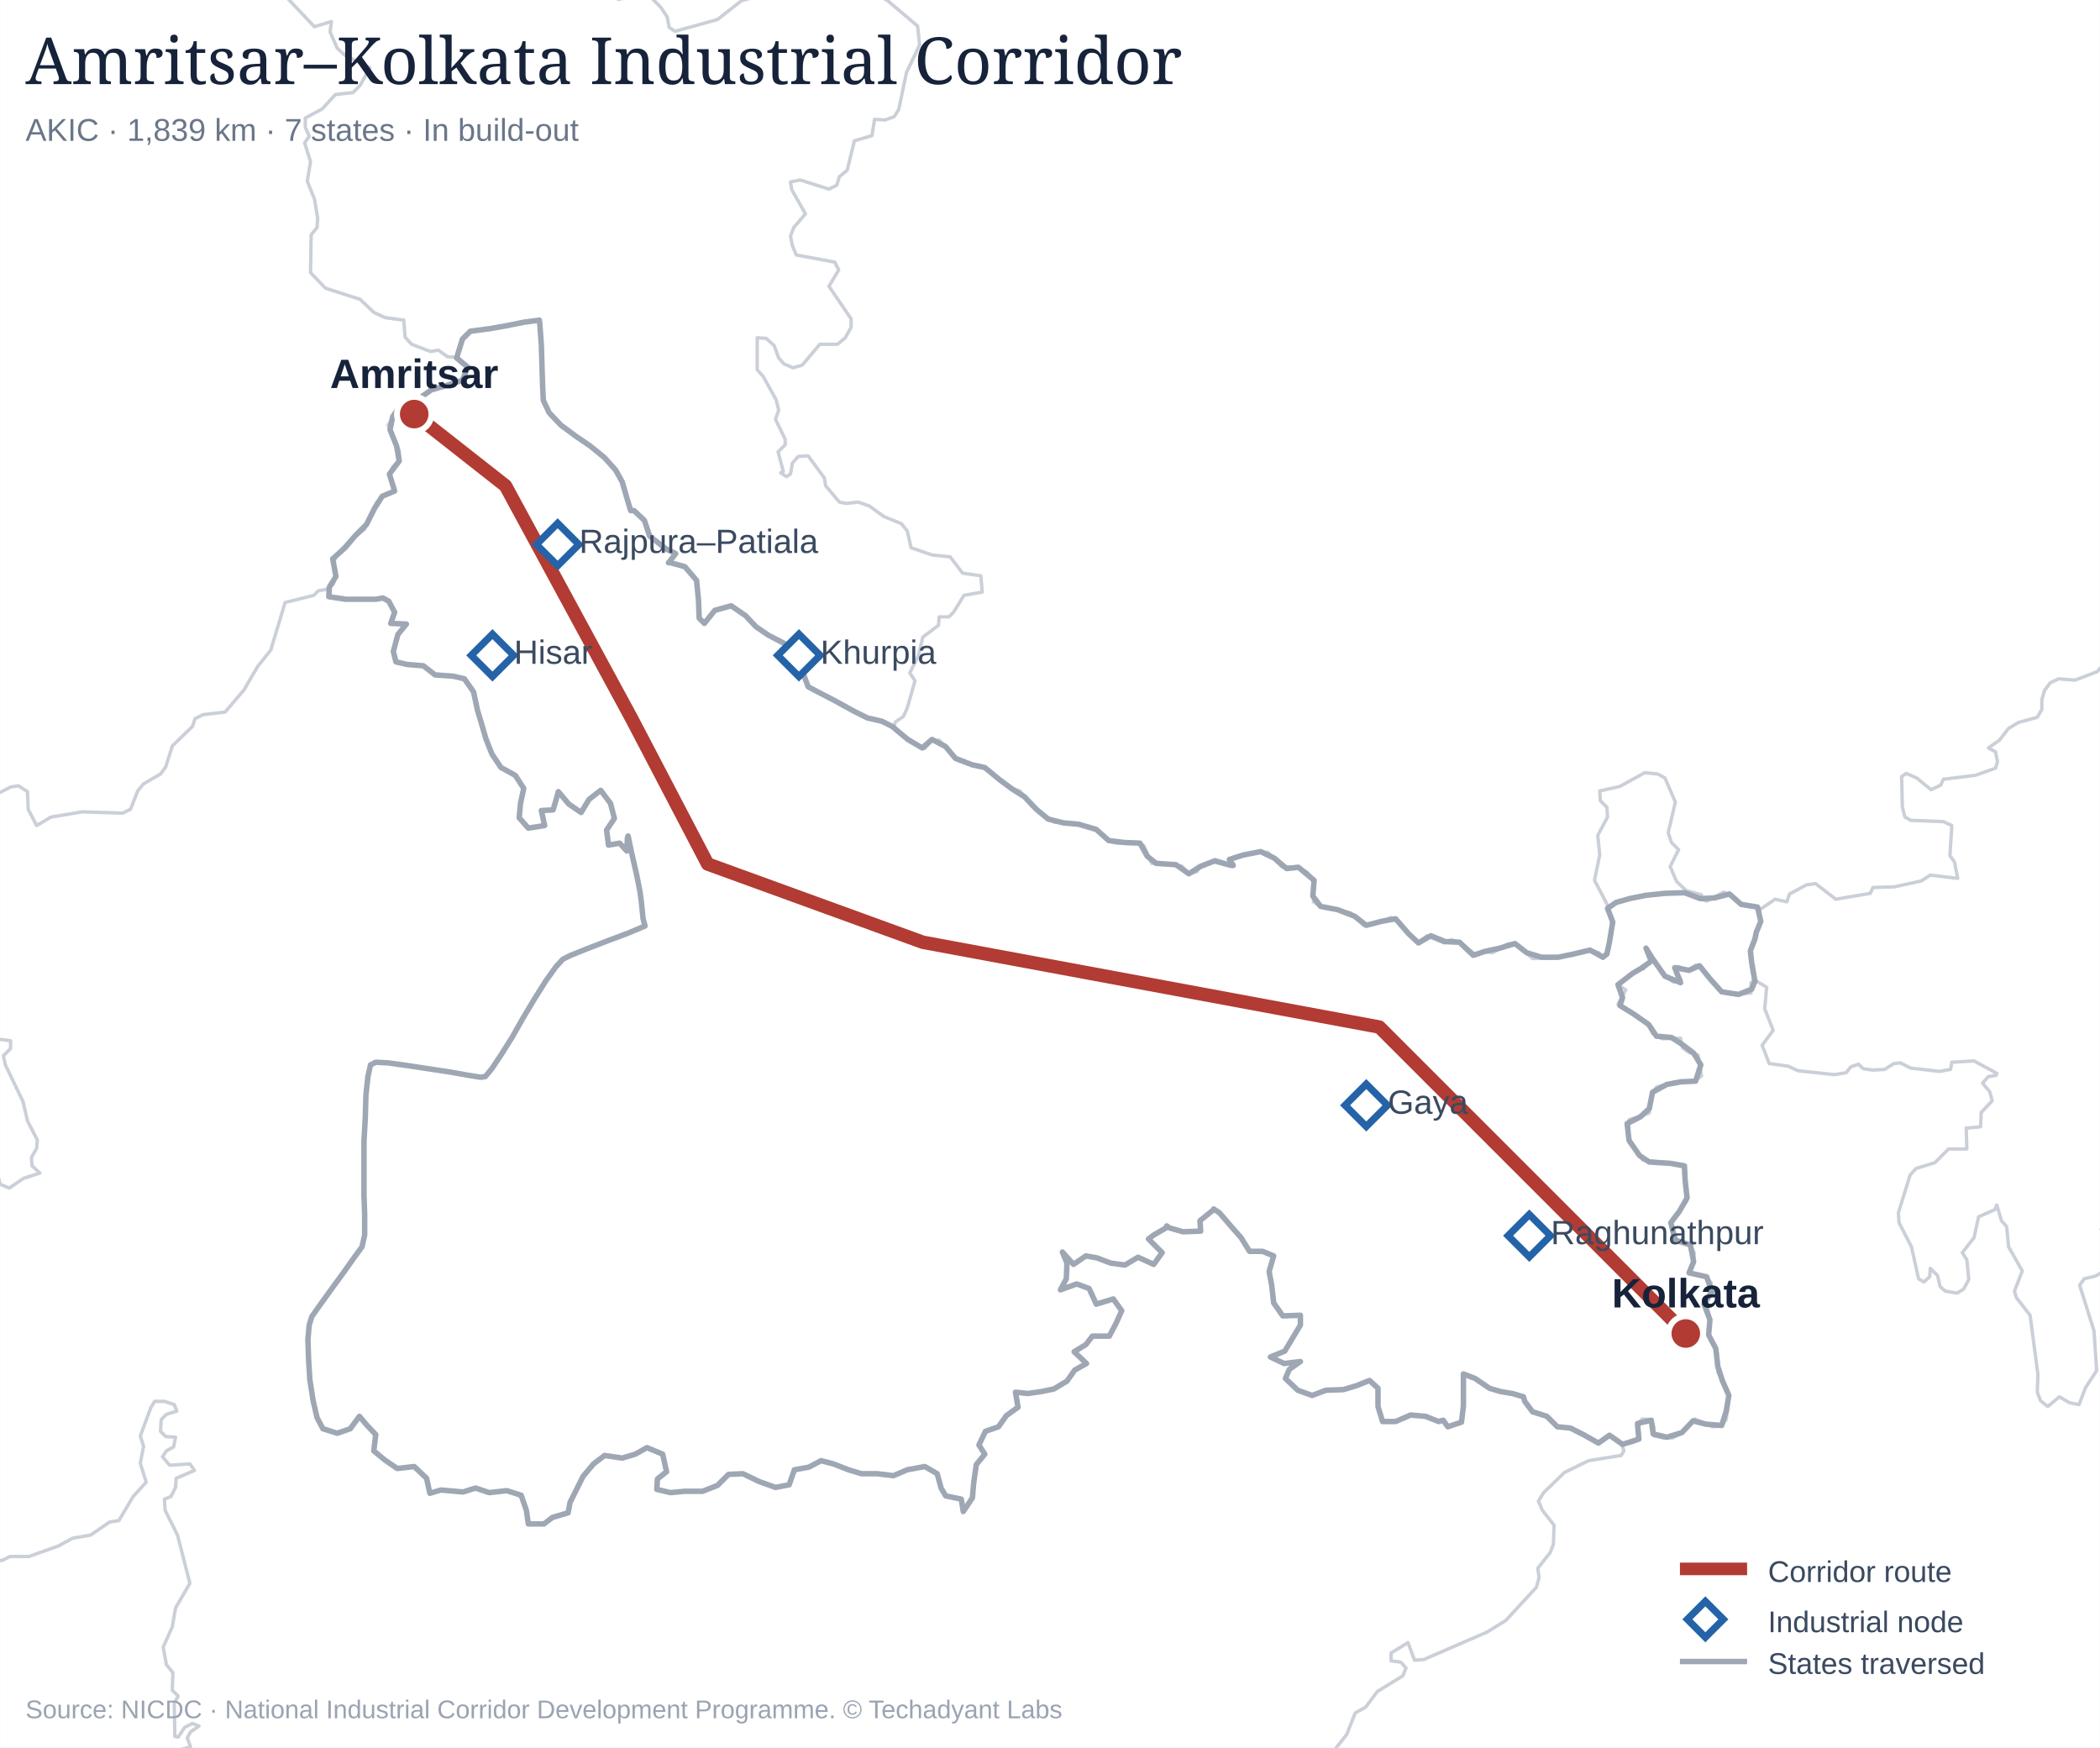
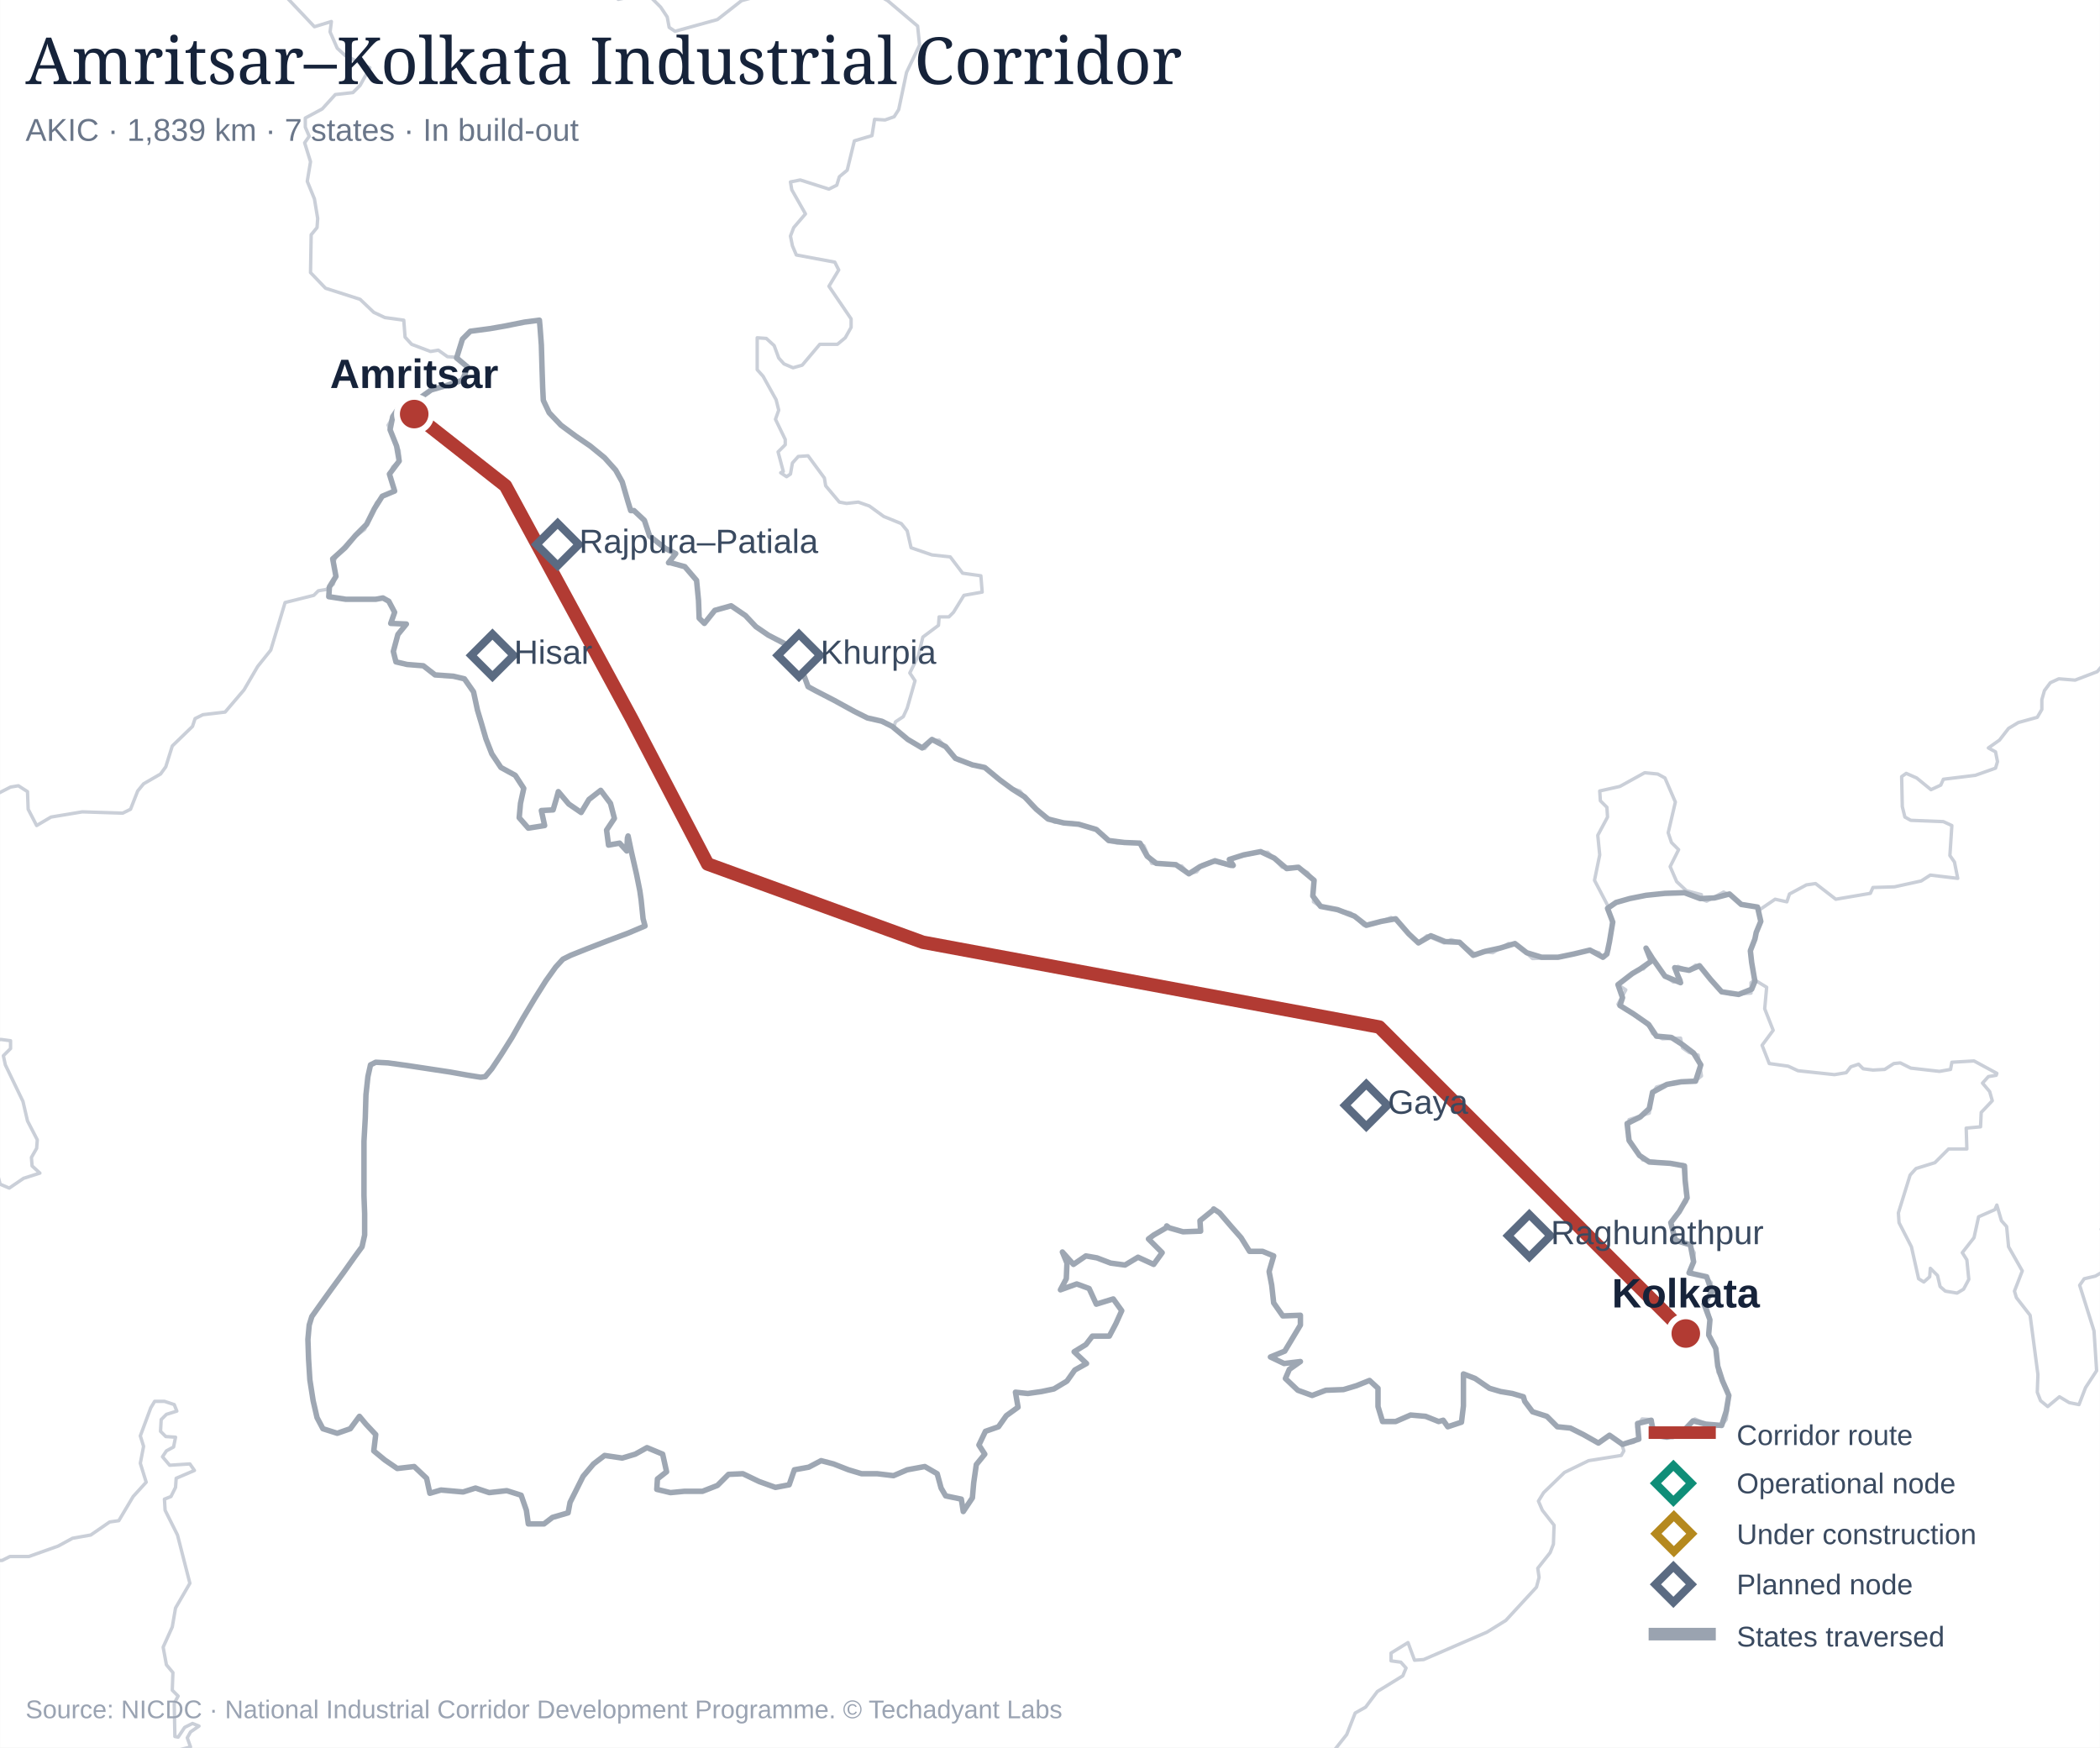
<svg xmlns="http://www.w3.org/2000/svg" width="1180" height="982" viewBox="73.5 90.5 322.0 268.0" role="img" aria-label="Map of the Amritsar–Kolkata Industrial Corridor">
  <rect x="73.5" y="90.5" width="322.0" height="268.0" fill="#FFFFFF" />
  <path d="M79.2,265.3 L79.1,266.6 L78.3,268.0 L78.4,269.3 L79.6,270.4 L77.1,271.2 L74.9,272.7 L73.5,272.1 L72.8,269.4 L70.1,270.2 L65.4,270.9 L63.9,273.2 L61.1,272.6 L57.2,270.3 L55.8,270.1 L54.4,270.7 L52.8,270.9 L50.1,270.1 L47.3,270.2 L46.3,269.3 L44.8,269.7 L44.8,272.3 L43.6,275.1 L37.4,274.0 L36.7,274.6 L36.0,276.4 L36.0,279.2 L34.9,280.0 L35.7,281.1 L37.1,281.3 L41.8,277.8 L43.4,277.3 L44.2,278.2 L43.3,279.0 L39.1,281.2 L38.4,282.5 L39.1,283.7 L42.6,288.4 L46.4,291.2 L52.6,294.7 L57.4,295.4 L59.2,293.6 L62.6,294.2 L63.7,294.0 L63.9,292.8 L65.4,291.9 L66.7,292.5 L68.3,292.0 L69.4,290.2 L70.9,290.9 L70.9,292.3 L68.5,294.0 L66.2,296.0 L65.5,297.2 L64.3,298.0 L61.1,298.2 L60.2,299.0 L56.0,300.5 L54.4,300.0 L51.9,301.0 L50.4,301.0 L49.1,298.5 L46.0,299.0 L45.5,300.3 L46.1,304.9 L46.8,305.9 L54.5,313.3 L57.8,317.0 L58.8,319.3 L60.7,322.0 L67.2,328.2 L69.7,328.4 L72.2,329.8 L73.8,329.8 L75.0,329.2 L77.9,329.2 L82.4,327.6 L84.6,326.4 L87.4,325.9 L90.3,323.9 L91.7,323.7 L93.9,320.0 L95.9,317.8 L95.0,314.9 L95.5,312.3 L95.0,310.7 L96.6,306.4 L97.2,305.4 L98.7,305.4 L100.2,305.9 L100.6,306.9 L99.0,307.4 L98.2,308.2 L98.1,310.0 L98.9,310.8 L100.4,310.9 L100.1,312.4 L99.0,313.0 L98.4,313.9 L99.5,315.2 L102.6,315.0 L103.3,316.0 L100.5,317.2 L100.4,318.6 L99.7,320.0 L98.7,320.4 L98.8,322.1 L100.7,325.9 L102.6,333.3 L100.4,337.1 L99.9,340.0 L98.5,343.1 L99.0,345.8 L100.0,347.0 L99.9,349.7 L100.8,350.6 L100.2,351.7 L100.3,356.8 L100.8,356.9 L101.8,355.4 L103.0,354.8 L104.0,355.2 L102.7,356.1 L102.2,357.0 L102.7,358.4 L101.2,358.8 L100.5,359.7 L101.6,362.9 L100.6,364.5 L102.6,367.8 L103.0,370.4 L104.9,374.8 L105.1,377.6 L104.7,379.2 L105.9,381.0 L105.8,382.7 L106.4,383.9 L106.3,388.4 L106.9,391.3 L107.1,394.1 L109.1,400.0 L109.7,402.9 L111.3,405.1 L111.1,405.4 L113.0,409.7 L114.6,409.8 L114.8,410.4 L113.6,411.0 L113.9,412.2 L115.1,413.6 L116.4,416.4 L118.2,418.9 L118.6,420.1 L120.0,420.6 L121.1,421.7 L121.2,423.9 L122.4,424.7 L123.4,430.4 L124.9,433.4 L126.1,437.6 L125.9,439.1 L126.8,446.4 L132.0,459.1 L133.5,461.1 L136.9,464.0 L139.7,467.3 L140.8,470.7 L144.1,476.9 L144.5,480.0 L145.8,484.3 L147.9,488.2 L149.1,488.7 L150.0,490.0 L148.4,491.1 L150.4,497.2 L151.3,503.2 L152.1,504.5 L152.3,507.2 L154.2,509.8 L154.5,511.0 L155.3,512.4 L160.0,516.2 L162.4,517.6 L162.6,519.0 L165.0,521.1 L166.7,521.0 L169.0,522.5 L171.9,523.1 L178.1,519.2 L182.1,517.3 L183.1,510.0 L183.7,508.5 L184.8,507.7 L186.1,507.1 L187.7,507.1 L190.4,506.2 L196.8,505.6 L197.7,504.9 L196.3,502.4 L194.9,501.2 L194.9,500.4 L196.1,497.1 L200.0,492.8 L199.5,491.5 L201.2,488.8 L206.9,489.1 L210.1,488.3 L211.0,487.7 L210.1,484.6 L210.2,481.6 L209.5,477.4 L209.6,474.5 L208.2,470.2 L209.2,469.0 L208.3,466.3 L210.1,460.5 L212.7,459.1 L214.2,456.7 L213.8,455.3 L212.9,454.0 L216.3,451.3 L216.8,449.7 L218.2,447.3 L218.2,444.2 L217.4,441.5 L216.3,440.4 L214.3,439.7 L214.0,438.5 L215.3,438.3 L216.8,439.0 L216.9,438.0 L216.3,435.0 L213.6,429.2 L215.4,426.9 L215.4,426.1 L213.2,418.0 L212.8,413.7 L214.8,411.8 L216.9,408.1 L219.6,405.9 L220.6,405.6 L222.3,405.5 L223.7,406.1 L224.5,407.2 L226.0,407.7 L228.7,404.1 L229.7,403.4 L229.9,401.6 L230.9,400.9 L231.6,397.6 L232.4,397.0 L233.9,396.5 L236.4,397.9 L238.1,397.8 L240.9,397.1 L245.2,395.2 L247.5,393.5 L248.1,392.6 L248.1,390.7 L247.3,386.1 L254.5,381.4 L258.5,380.0 L262.4,376.6 L263.7,371.3 L267.3,368.4 L271.6,366.1 L273.6,364.6 L280.0,356.5 L281.3,353.2 L282.9,352.3 L284.7,349.9 L288.6,347.5 L289.1,346.3 L288.3,345.4 L286.8,345.2 L286.8,344.0 L289.4,342.4 L290.4,345.1 L291.8,345.0 L301.5,340.8 L304.4,339.0 L309.1,333.9 L309.5,332.4 L309.3,331.0 L311.2,328.6 L311.7,327.3 L311.8,324.4 L310.0,322.1 L309.4,320.7 L310.2,319.4 L313.4,316.3 L317.1,314.5 L322.1,313.7 L322.5,313.0 L322.2,312.0 L324.0,311.7 L324.8,310.9 L324.5,309.3 L325.3,308.1 L326.7,308.2 L327.1,309.3 L327.1,310.7 L328.5,311.0 L330.0,311.0 L331.3,310.3 L333.4,308.1 L336.1,309.3 L337.4,309.2 L338.2,308.2 L338.6,305.2 L338.4,303.7 L336.9,300.9 L336.8,297.9 L335.5,295.4 L335.7,292.6 L335.0,289.8 L336.0,288.7 L335.9,287.2 L335.0,286.3 L333.2,285.9 L332.6,285.3 L333.2,284.2 L333.3,282.6 L332.5,281.2 L331.1,280.9 L330.0,280.0 L329.7,278.3 L330.2,277.1 L332.1,274.8 L331.6,269.1 L325.4,268.4 L323.1,264.9 L323.3,262.2 L326.4,261.2 L326.8,258.3 L327.5,257.2 L330.4,256.4 L333.3,256.4 L334.4,255.5 L333.9,252.3 L332.5,251.9 L331.5,251.2 L331.2,249.7 L328.4,249.8 L326.9,249.0 L326.4,247.9 L325.3,247.0 L321.6,244.5 L322.8,242.3 L321.6,241.5 L324.5,239.3 L325.3,238.9 L325.5,239.1 L326.7,237.8 L326.0,236.0 L328.8,240.2 L330.1,241.1 L331.3,240.8 L330.5,239.3 L330.8,238.7 L332.4,239.3 L333.5,238.5 L334.4,238.9 L337.4,242.6 L339.0,243.0 L342.0,242.8 L342.0,241.2 L342.6,240.8 L344.4,241.9 L344.1,245.2 L345.4,248.5 L343.7,250.8 L344.8,253.6 L347.7,254.0 L349.2,254.7 L354.8,255.3 L356.6,255.0 L357.3,254.1 L358.5,253.7 L359.2,254.4 L360.7,254.6 L362.5,254.5 L363.9,253.6 L364.9,253.5 L366.5,254.3 L370.9,254.8 L372.6,254.5 L372.8,253.4 L376.2,253.2 L379.7,255.1 L379.6,255.4 L378.4,255.6 L377.5,256.6 L378.6,257.9 L379.0,259.3 L377.3,261.1 L377.2,263.3 L375.0,263.5 L375.1,266.7 L372.3,266.7 L370.2,268.8 L367.3,269.7 L366.4,270.7 L364.6,276.5 L364.7,278.0 L366.6,281.7 L367.7,286.6 L368.5,287.1 L369.4,286.3 L369.5,285.0 L370.6,286.1 L371.0,287.8 L371.8,288.5 L373.6,288.8 L374.6,288.2 L375.4,286.7 L375.1,283.7 L374.4,282.6 L376.2,280.3 L376.9,277.1 L379.4,276.0 L379.7,275.3 L380.4,277.7 L381.2,278.6 L381.5,281.7 L383.6,285.4 L382.4,288.5 L382.7,289.5 L384.8,292.2 L386.0,301.3 L385.9,304.0 L386.4,305.3 L387.5,306.2 L389.3,304.7 L390.8,305.6 L392.3,305.9 L393.3,303.3 L395.0,300.7 L394.6,294.6 L392.4,287.6 L393.1,286.6 L394.8,286.2 L396.9,285.0 L397.0,283.8 L397.2,281.0 L395.7,279.0 L396.6,277.9 L396.9,273.3 L396.4,270.8 L399.2,269.2 L400.5,270.2 L401.2,270.0 L403.8,270.4 L404.7,270.9 L405.9,270.3 L406.7,269.1 L406.2,267.7 L407.4,264.8 L408.1,261.9 L409.0,261.1 L409.9,257.9 L411.9,254.1 L411.8,251.1 L410.1,249.0 L409.6,247.6 L411.0,245.7 L412.7,244.7 L414.7,241.9 L415.4,237.5 L416.4,234.5 L414.4,227.7 L415.7,226.0 L417.5,225.8 L419.1,224.5 L418.9,223.4 L421.3,221.6 L423.2,219.7 L425.1,218.8 L425.9,217.7 L425.9,216.5 L426.9,214.7 L432.0,213.4 L434.6,211.6 L437.4,214.8 L440.5,215.2 L441.4,214.7 L440.4,211.9 L437.8,209.8 L436.8,207.1 L440.2,204.6 L441.9,202.7 L442.5,201.1 L442.3,199.4 L441.5,198.8 L442.3,196.7 L441.8,196.3 L440.1,196.3 L437.1,195.2 L435.8,195.6 L433.2,194.3 L431.8,194.2 L427.4,195.0 L430.4,192.1 L431.3,189.2 L429.0,185.0 L428.5,184.9 L426.6,185.6 L425.8,186.8 L425.1,186.1 L425.5,184.8 L427.9,182.6 L427.7,181.6 L425.0,180.8 L424.4,179.3 L423.3,179.0 L420.5,180.0 L418.0,181.9 L415.5,185.4 L414.0,185.9 L407.9,184.6 L406.5,183.8 L404.9,181.9 L403.7,181.9 L402.1,184.8 L398.7,187.5 L397.8,190.3 L395.1,193.5 L391.7,194.8 L389.2,194.6 L387.9,195.2 L387.0,196.4 L386.6,197.8 L386.6,199.3 L385.9,200.5 L383.0,201.3 L381.5,202.2 L380.1,204.0 L378.4,205.2 L379.5,205.8 L379.8,207.3 L379.5,208.3 L376.4,209.4 L371.5,210.0 L371.1,210.9 L369.6,211.6 L367.4,209.8 L365.8,209.1 L365.1,209.6 L365.2,214.2 L365.6,215.8 L366.5,216.3 L371.5,216.5 L372.8,217.1 L372.5,221.7 L373.2,222.7 L373.7,225.2 L369.5,224.7 L368.1,225.6 L364.0,226.5 L360.7,226.6 L360.3,227.5 L355.0,228.4 L351.9,226.0 L350.5,226.2 L347.9,227.6 L347.5,228.8 L345.7,228.4 L343.2,230.1 L343.0,229.6 L340.2,229.0 L339.2,228.0 L337.8,227.3 L335.2,228.7 L334.2,228.3 L334.4,227.7 L332.1,227.1 L330.6,225.7 L329.6,223.4 L330.9,220.8 L329.8,219.7 L329.3,218.2 L330.4,213.5 L328.8,209.8 L327.7,209.2 L325.7,209.0 L321.9,211.1 L318.8,211.8 L318.9,213.3 L319.9,214.3 L320.0,215.8 L318.5,218.6 L318.8,221.6 L318.0,225.5 L320.2,229.7 L320.0,230.1 L320.7,231.4 L320.2,236.2 L319.2,237.4 L318.7,236.6 L317.3,236.2 L312.9,237.3 L308.5,237.5 L306.2,235.4 L304.8,235.2 L302.4,236.6 L300.8,236.4 L299.9,237.0 L297.4,235.0 L296.0,234.6 L294.9,235.1 L292.3,234.0 L291.1,235.0 L290.0,234.2 L288.0,231.9 L286.8,231.2 L284.2,232.2 L282.6,232.4 L280.6,230.5 L275.8,229.4 L274.9,228.8 L275.0,225.7 L274.0,224.3 L272.4,223.4 L270.1,223.5 L267.9,221.2 L266.6,221.2 L262.1,222.2 L262.6,223.4 L259.2,222.6 L257.8,223.1 L257.0,224.2 L255.8,224.5 L254.7,223.3 L250.1,222.9 L248.9,220.2 L247.8,219.7 L244.8,219.8 L243.5,219.5 L241.3,217.5 L238.0,216.7 L235.2,216.6 L231.7,214.1 L229.9,211.8 L228.4,211.3 L224.6,208.3 L220.4,207.1 L217.5,204.0 L216.3,204.1 L215.3,205.3 L212.9,204.0 L210.5,202.2 L210.8,201.2 L212.0,200.4 L212.6,199.1 L213.8,194.9 L213.0,193.7 L214.3,191.1 L215.0,188.2 L217.4,186.4 L217.5,185.1 L219.0,185.1 L219.7,184.4 L221.3,181.8 L224.1,181.3 L223.9,178.8 L221.1,178.4 L219.2,175.9 L216.4,175.6 L213.2,174.5 L212.6,171.9 L211.7,170.8 L209.0,169.7 L206.8,168.1 L205.1,167.5 L203.3,167.7 L202.2,167.5 L200.1,165.0 L199.9,163.8 L197.4,160.4 L195.9,160.5 L195.0,161.5 L194.7,163.2 L194.1,163.6 L193.2,163.0 L193.6,162.8 L192.8,159.8 L193.9,158.7 L193.9,157.9 L192.4,154.8 L192.9,153.4 L192.5,151.8 L190.5,148.2 L189.6,147.2 L189.6,142.3 L191.0,142.4 L192.2,143.5 L192.9,145.4 L193.7,146.3 L195.1,146.9 L196.5,146.5 L199.2,143.3 L201.9,143.3 L203.1,142.3 L204.0,140.7 L204.0,139.4 L200.6,134.4 L202.1,131.9 L201.5,130.7 L195.6,129.6 L195.0,128.2 L194.7,126.7 L195.2,125.4 L197.0,123.3 L194.9,119.6 L194.7,118.4 L196.2,118.1 L200.6,119.5 L201.8,118.9 L202.2,117.6 L203.4,116.6 L204.5,112.1 L207.2,111.3 L207.6,108.8 L209.2,108.9 L210.6,108.4 L211.3,107.3 L212.5,101.6 L214.5,97.4 L214.2,94.5 L209.6,90.6 L208.4,89.9 L206.7,89.8 L205.5,89.3 L204.5,88.4 L203.1,88.3 L202.5,86.6 L201.5,86.5 L196.7,89.5 L195.4,88.4 L194.1,88.1 L192.7,89.1 L187.2,90.6 L183.5,93.5 L177.0,95.3 L176.1,94.7 L175.8,93.1 L174.8,91.6 L173.1,89.9 L171.7,89.7 L168.3,90.4 L167.4,89.7 L165.9,86.9 L165.4,84.0 L163.9,83.6 L160.8,80.4 L159.2,80.3 L156.5,79.3 L154.8,77.0 L152.4,75.0 L149.9,71.5 L148.6,70.5 L148.5,69.2 L147.6,68.3 L146.3,68.7 L145.5,69.4 L144.4,68.6 L142.0,70.1 L139.8,68.0 L138.5,67.7 L137.8,70.0 L135.3,68.5 L134.2,69.6 L131.4,70.3 L130.7,71.7 L129.9,71.6 L127.6,69.8 L126.4,70.3 L125.8,71.5 L127.8,73.5 L127.2,74.4 L124.4,73.0 L122.9,72.9 L118.5,73.5 L117.3,74.2 L116.4,75.6 L115.4,76.5 L114.1,76.4 L114.0,78.4 L113.6,79.3 L112.4,79.5 L109.9,81.6 L108.9,82.8 L108.9,84.0 L109.9,85.8 L109.7,88.2 L111.0,89.1 L113.9,89.0 L115.1,88.6 L116.4,89.0 L121.7,94.6 L124.3,93.8 L124.1,95.4 L125.2,97.9 L126.4,99.0 L130.2,100.9 L128.7,103.6 L127.6,104.7 L124.9,105.0 L122.9,107.2 L120.3,108.6 L120.3,110.0 L120.9,111.4 L120.2,112.4 L121.1,115.3 L120.6,118.3 L121.7,121.0 L122.2,124.0 L122.1,125.4 L121.2,126.5 L121.1,132.3 L123.4,134.7 L128.7,136.4 L130.8,138.4 L132.5,139.2 L135.4,139.6 L135.6,142.2 L136.6,143.3 L139.5,144.4 L140.7,144.2 L142.1,145.2 L143.7,145.3 L145.1,146.6 L144.9,148.1 L144.1,149.0 L139.8,150.2 L137.2,151.8 L135.6,152.1 L134.8,152.7 L133.0,155.7 L134.7,159.6 L134.8,161.1 L133.7,162.1 L133.2,163.4 L134.0,165.9 L132.3,166.5 L131.2,167.6 L129.4,171.7 L127.0,173.5 L125.1,175.6 L124.7,176.7 L125.0,178.5 L124.6,180.1 L123.5,180.9 L122.3,181.1 L121.6,181.8 L117.2,182.9 L115.0,190.2 L113.0,192.7 L110.9,196.3 L108.0,199.7 L104.6,200.1 L103.4,200.7 L103.0,201.9 L99.9,204.9 L98.9,208.1 L98.1,209.2 L95.5,210.7 L94.6,211.8 L93.5,214.6 L92.3,215.2 L86.1,215.0 L81.3,215.8 L79.1,217.1 L77.8,214.6 L77.7,211.9 L76.3,211.0 L75.1,211.2 L70.8,213.4 L65.9,219.5 L60.4,224.0 L58.7,226.5 L58.7,229.3 L60.9,233.5 L62.4,234.1 L63.6,234.0 L64.9,235.0 L67.8,235.1 L68.5,237.5 L66.0,243.0 L66.8,246.2 L70.7,250.6 L73.6,249.9 L75.1,250.1 L75.1,251.3 L74.0,252.4 L74.3,253.8 L77.0,259.4 L77.7,262.4 L79.2,265.3Z" fill="none" stroke="#CACFD8" stroke-width="0.52" stroke-linejoin="round" />
  <path d="M167.9,162.6 L166.2,160.7 L164.0,158.9 L161.8,157.4 L159.5,155.7 L157.7,153.8 L156.8,151.9 L156.7,149.9 L156.6,146.8 L156.5,143.4 L156.3,140.7 L156.2,139.6 L153.9,139.9 L150.9,140.5 L148.6,140.9 L145.6,141.3 L144.4,142.5 L143.5,145.4 L145.2,146.8 L144.4,148.8 L142.0,149.6 L139.6,150.3 L137.5,151.8 L135.2,152.2 L133.7,154.4 L133.3,156.4 L134.3,158.9 L134.7,161.2 L133.2,163.2 L134.0,165.8 L132.1,166.6 L130.9,168.5 L129.7,170.9 L128.0,172.6 L126.4,174.5 L124.5,176.2 L125.0,178.9 L124.0,180.5 L123.9,182.0 L126.5,182.4 L128.8,182.4 L131.1,182.4 L132.2,182.2 L133.1,182.7 L134.0,184.4 L133.4,186.1 L135.8,186.2 L134.5,187.8 L133.8,190.4 L134.2,192.0 L135.9,192.4 L138.4,192.6 L140.2,194.0 L143.0,194.2 L144.7,194.6 L146.1,196.6 L146.7,199.4 L147.3,201.4 L148.0,203.8 L148.9,206.1 L150.3,208.2 L152.5,209.4 L153.8,211.4 L153.3,213.7 L153.1,215.9 L154.5,217.5 L157.0,217.1 L156.5,214.8 L158.3,214.7 L158.8,213.0 L159.1,211.9 L160.7,213.8 L162.6,215.1 L163.8,213.1 L165.6,211.7 L167.1,213.7 L167.7,216.0 L166.5,217.8 L166.8,220.1 L168.5,219.8 L169.6,221.0 L169.7,219.0 L169.8,218.7 L170.3,221.1 L171.1,224.6 L171.6,227.1 L171.8,228.5 L172.1,231.4 L172.4,232.5 L169.8,233.6 L166.6,234.8 L163.5,236.0 L161.0,237.0 L159.8,237.6 L158.7,238.8 L157.2,240.9 L155.5,243.6 L153.7,246.6 L152.0,249.6 L150.3,252.3 L148.9,254.4 L147.9,255.6 L147.2,255.7 L145.3,255.4 L142.5,254.9 L139.2,254.4 L135.9,253.9 L133.0,253.5 L131.1,253.4 L130.3,253.8 L129.9,255.6 L129.6,258.4 L129.5,261.9 L129.3,265.5 L129.3,268.9 L129.3,271.6 L129.3,273.2 L129.3,273.9 L129.4,276.6 L129.4,279.9 L129.0,281.7 L127.9,283.2 L126.2,285.6 L124.3,288.2 L122.5,290.7 L121.3,292.4 L120.9,293.7 L120.7,295.9 L120.8,298.9 L121.0,302.1 L121.5,305.3 L122.1,307.9 L123.0,309.6 L125.2,310.3 L127.2,309.6 L128.6,307.7 L129.6,308.9 L131.1,310.5 L130.8,313.0 L132.5,314.4 L134.4,315.7 L137.0,315.4 L138.9,317.2 L139.4,319.5 L141.1,319.0 L144.5,319.3 L146.4,318.7 L148.5,319.4 L151.2,319.1 L153.4,319.8 L154.2,322.1 L154.5,324.2 L156.9,324.2 L158.2,323.2 L160.6,322.5 L160.9,320.9 L161.9,318.9 L162.9,316.9 L164.5,315.0 L166.2,313.7 L168.9,314.1 L170.9,313.5 L172.7,312.5 L175.1,313.5 L175.7,316.2 L174.3,317.3 L174.2,318.9 L176.3,319.4 L178.4,319.2 L181.2,319.2 L183.5,318.3 L185.2,316.6 L187.4,316.5 L189.9,317.7 L192.4,318.6 L194.5,318.2 L195.3,315.9 L197.5,315.5 L199.4,314.5 L201.3,315.0 L203.6,315.9 L205.6,316.5 L208.0,316.5 L210.5,316.8 L212.6,315.9 L215.3,315.4 L217.2,316.5 L217.8,318.7 L218.5,319.9 L220.9,320.4 L221.2,322.3 L222.6,320.2 L222.8,317.9 L223.2,315.1 L224.5,313.5 L223.6,312.1 L224.6,310.0 L226.6,309.3 L227.8,307.6 L229.6,306.3 L229.2,304.0 L231.1,304.2 L233.2,303.9 L235.1,303.5 L237.1,302.3 L238.3,300.6 L240.1,299.6 L238.2,297.8 L240.0,296.7 L241.0,295.4 L243.6,295.4 L244.6,293.5 L245.5,291.5 L244.2,289.7 L241.6,290.5 L240.5,288.1 L238.6,287.4 L236.1,288.3 L237.0,286.6 L237.1,284.2 L236.4,282.5 L238.1,284.4 L240.0,283.1 L241.7,283.4 L243.8,284.2 L246.0,284.5 L248.0,283.3 L250.4,284.4 L251.7,282.6 L249.6,280.5 L250.4,279.9 L252.3,278.8 L252.4,278.5 L252.8,278.8 L254.9,279.4 L257.6,279.3 L257.5,277.7 L259.6,276.0 L259.6,275.9 L260.5,276.5 L262.3,278.6 L263.8,280.3 L265.1,282.4 L267.1,282.4 L268.8,283.1 L268.1,285.5 L268.5,287.6 L268.8,290.3 L270.2,292.3 L272.9,292.2 L272.9,293.7 L271.7,295.7 L270.5,297.7 L268.3,298.6 L270.4,299.6 L272.9,299.3 L271.2,300.5 L270.6,301.9 L272.5,303.7 L274.7,304.5 L276.8,303.7 L279.5,303.6 L281.5,303.0 L283.5,302.2 L284.8,303.4 L284.8,306.2 L285.5,308.5 L287.5,308.5 L289.8,307.5 L292.1,307.7 L294.1,308.5 L294.8,308.3 L295.5,309.3 L297.6,308.6 L297.9,306.1 L297.9,303.6 L297.9,301.2 L299.7,301.9 L301.9,303.4 L303.6,303.9 L305.4,304.2 L307.1,304.7 L307.3,305.4 L308.5,307.0 L310.7,307.7 L312.3,309.3 L314.3,309.5 L316.3,310.5 L318.6,311.8 L320.3,310.6 L322.3,312.0 L324.8,311.2 L324.6,308.8 L326.7,308.3 L327.0,310.4 L329.1,310.9 L331.4,310.2 L333.1,308.4 L335.1,308.9 L337.5,309.1 L338.2,306.9 L338.6,304.5 L337.6,302.2 L336.9,300.0 L336.6,297.3 L335.5,295.2 L335.7,292.9 L334.8,290.5 L336.0,288.6 L335.2,286.3 L332.5,285.7 L333.2,284.0 L332.7,281.4 L330.4,280.7 L329.7,278.0 L331.0,276.3 L332.2,274.2 L331.9,271.5 L331.8,269.3 L329.6,268.9 L326.4,268.7 L324.9,267.7 L323.3,265.4 L323.0,262.8 L325.0,261.8 L326.4,260.5 L326.9,258.0 L329.1,256.8 L331.3,256.4 L333.5,256.3 L334.3,253.8 L333.2,252.0 L331.5,250.7 L329.8,249.6 L327.5,249.4 L326.3,247.6 L324.0,246.0 L321.9,244.7 L322.3,243.5 L321.6,241.5 L323.8,239.8 L325.0,239.1 L326.7,237.9 L325.9,235.9 L326.9,237.5 L328.8,240.2 L331.2,241.2 L330.3,238.9 L332.5,239.3 L334.1,238.6 L335.8,240.7 L337.5,242.6 L340.1,243.0 L342.1,242.2 L342.6,241.0 L342.1,238.1 L341.9,236.3 L342.6,234.5 L342.8,233.5 L343.5,231.8 L343.0,229.6 L340.5,229.2 L338.7,227.6 L336.4,228.2 L334.2,228.3 L331.8,227.4 L328.8,227.5 L325.9,227.8 L323.4,228.3 L321.3,228.9 L320.0,229.8 L320.8,231.9 L320.3,234.9 L319.9,236.8 L319.3,237.3 L317.3,236.2 L314.8,236.8 L312.4,237.3 L309.9,237.3 L307.6,236.6 L305.8,235.2 L303.5,235.9 L301.2,236.4 L299.4,237.0 L297.3,235.0 L295.1,234.9 L292.9,234.0 L291.0,235.1 L289.5,233.7 L287.5,231.4 L285.3,231.8 L283.0,232.4 L281.2,231.0 L278.6,230.0 L276.0,229.5 L274.8,227.9 L275.0,225.5 L272.6,223.5 L270.8,223.7 L268.9,222.1 L266.8,221.1 L264.2,221.6 L262.0,222.3 L262.6,223.2 L262.2,223.2 L259.8,222.5 L257.5,223.4 L255.8,224.5 L253.8,223.1 L250.8,222.9 L249.4,221.8 L248.3,219.8 L245.9,219.7 L243.5,219.4 L241.6,217.7 L238.9,216.9 L236.6,216.7 L234.2,216.1 L232.4,214.6 L230.6,212.7 L228.7,211.5 L226.8,210.1 L224.5,208.2 L222.6,207.8 L220.0,206.8 L218.5,205.0 L216.4,203.9 L214.9,205.2 L212.7,203.9 L210.3,201.9 L208.7,201.1 L206.5,200.6 L204.5,199.6 L201.4,197.9 L198.5,196.4 L197.4,195.8 L196.7,193.9 L195.4,190.9 L193.8,189.2 L191.3,187.9 L189.4,186.6 L187.8,184.9 L185.6,183.4 L183.1,184.1 L181.5,186.1 L180.7,185.3 L180.6,182.6 L180.3,179.5 L178.5,177.4 L176.3,176.8 L176.0,176.8 L177.1,175.4 L175.5,174.6 L173.1,172.7 L172.3,170.3 L170.7,168.8 L170.2,168.8 L169.8,167.5 L168.9,164.4 L167.9,162.6Z" fill="none" stroke="#9AA3B0" stroke-opacity="0.95" stroke-width="0.84" stroke-linejoin="round" />
  <path d="M 137.0,154.0 L 151.0,165.0 L 170.4,200.8 L 182.0,223.0 L 215.0,235.0 L 285.0,248.0 L 332.0,295.0" fill="none" stroke="#FFFFFF" stroke-width="3.54" stroke-linecap="round" stroke-linejoin="round" />
  <path d="M 137.0,154.0 L 151.0,165.0 L 170.4,200.8 L 182.0,223.0 L 215.0,235.0 L 285.0,248.0 L 332.0,295.0" fill="none" stroke="#B23B33" stroke-width="2.06" stroke-linecap="round" stroke-linejoin="round" />
-   <rect x="156.7" y="171.7" width="4.6" height="4.6" transform="rotate(45 159.0 174.0)" fill="#FFFFFF" stroke="#2563A8" stroke-width="1.09" />
+   <rect x="156.7" y="171.7" width="4.6" height="4.6" transform="rotate(45 159.0 174.0)" fill="#FFFFFF" stroke="#5B6B82" stroke-width="1.22" />
  <text x="162.3" y="175.3" font-family="Arial" font-size="5.15" fill="#3a4a60">Rajpura–Patiala</text>
-   <rect x="146.7" y="188.7" width="4.6" height="4.6" transform="rotate(45 149.0 191.0)" fill="#FFFFFF" stroke="#2563A8" stroke-width="1.09" />
+   <rect x="146.7" y="188.7" width="4.6" height="4.6" transform="rotate(45 149.0 191.0)" fill="#FFFFFF" stroke="#5B6B82" stroke-width="1.22" />
  <text x="152.3" y="192.3" font-family="Arial" font-size="5.15" fill="#3a4a60">Hisar</text>
-   <rect x="193.7" y="188.7" width="4.6" height="4.6" transform="rotate(45 196.0 191.0)" fill="#FFFFFF" stroke="#2563A8" stroke-width="1.09" />
+   <rect x="193.7" y="188.7" width="4.6" height="4.6" transform="rotate(45 196.0 191.0)" fill="#FFFFFF" stroke="#5B6B82" stroke-width="1.22" />
  <text x="199.3" y="192.3" font-family="Arial" font-size="5.15" fill="#3a4a60">Khurpia</text>
-   <rect x="280.7" y="257.7" width="4.6" height="4.6" transform="rotate(45 283.0 260.0)" fill="#FFFFFF" stroke="#2563A8" stroke-width="1.09" />
+   <rect x="280.7" y="257.7" width="4.6" height="4.6" transform="rotate(45 283.0 260.0)" fill="#FFFFFF" stroke="#5B6B82" stroke-width="1.22" />
  <text x="286.3" y="261.3" font-family="Arial" font-size="5.15" fill="#3a4a60">Gaya</text>
-   <rect x="305.7" y="277.7" width="4.6" height="4.6" transform="rotate(45 308.0 280.0)" fill="#FFFFFF" stroke="#2563A8" stroke-width="1.09" />
+   <rect x="305.7" y="277.7" width="4.6" height="4.6" transform="rotate(45 308.0 280.0)" fill="#FFFFFF" stroke="#5B6B82" stroke-width="1.22" />
  <text x="311.3" y="281.3" font-family="Arial" font-size="5.15" fill="#3a4a60">Raghunathpur</text>
  <circle cx="137.0" cy="154.0" r="2.64" fill="#B23B33" stroke="#FFFFFF" stroke-width="0.9" />
  <text x="137.0" y="150.0" font-family="Arial" font-size="6.28" font-weight="bold" fill="#16233a" text-anchor="middle">Amritsar</text>
  <circle cx="332.0" cy="295.0" r="2.64" fill="#B23B33" stroke="#FFFFFF" stroke-width="0.9" />
  <text x="332.0" y="291.0" font-family="Arial" font-size="6.28" font-weight="bold" fill="#16233a" text-anchor="middle">Kolkata</text>
  <text x="77.4" y="103.4" font-family="Georgia,serif" font-size="9.98" fill="#16233a">Amritsar–Kolkata Industrial Corridor</text>
  <text x="77.4" y="112.1" font-family="Arial" font-size="4.83" fill="#6a7689">AKIC · 1,839 km · 7 states · In build-out</text>
-   <line x1="331.1" y1="331.1" x2="341.4" y2="331.1" stroke="#B23B33" stroke-width="1.93" />
-   <text x="344.6" y="333.1" font-family="Arial" font-size="4.57" fill="#3a4a60">Corridor route</text>
-   <rect x="333.0" y="336.9" width="3.9" height="3.9" transform="rotate(45 335.0 338.9)" fill="#FFFFFF" stroke="#2563A8" stroke-width="1.09" />
-   <text x="344.6" y="340.8" font-family="Arial" font-size="4.57" fill="#3a4a60">Industrial node</text>
-   <line x1="331.1" y1="345.3" x2="341.4" y2="345.3" stroke="#9AA3B0" stroke-opacity="0.95" stroke-width="0.84" />
-   <text x="344.6" y="347.2" font-family="Arial" font-size="4.57" fill="#3a4a60">States traversed</text>
+   <line x1="326.3" y1="310.2" x2="336.6" y2="310.2" stroke="#B23B33" stroke-width="1.93" />
+   <text x="339.8" y="312.1" font-family="Arial" font-size="4.38" fill="#3a4a60">Corridor route</text>
+   <rect x="328.2" y="316.0" width="3.9" height="3.9" transform="rotate(45 330.1 317.9)" fill="#FFFFFF" stroke="#0F8E78" stroke-width="1.22" />
+   <text x="339.8" y="319.5" font-family="Arial" font-size="4.38" fill="#3a4a60">Operational node</text>
+   <rect x="328.2" y="323.7" width="3.9" height="3.9" transform="rotate(45 330.1 325.7)" fill="#FFFFFF" stroke="#B5891E" stroke-width="1.22" />
+   <text x="339.8" y="327.3" font-family="Arial" font-size="4.38" fill="#3a4a60">Under construction</text>
+   <rect x="328.2" y="331.5" width="3.9" height="3.9" transform="rotate(45 330.1 333.4)" fill="#FFFFFF" stroke="#5B6B82" stroke-width="1.22" />
+   <text x="339.8" y="335.0" font-family="Arial" font-size="4.38" fill="#3a4a60">Planned node</text>
+   <line x1="326.3" y1="341.1" x2="336.6" y2="341.1" stroke="#9AA3B0" stroke-width="1.93" />
+   <text x="339.8" y="343.0" font-family="Arial" font-size="4.38" fill="#3a4a60">States traversed</text>
  <text x="77.4" y="354.0" font-family="Arial" font-size="3.93" fill="#9aa3b2">Source: NICDC · National Industrial Corridor Development Programme.  © Techadyant Labs</text>
</svg>
